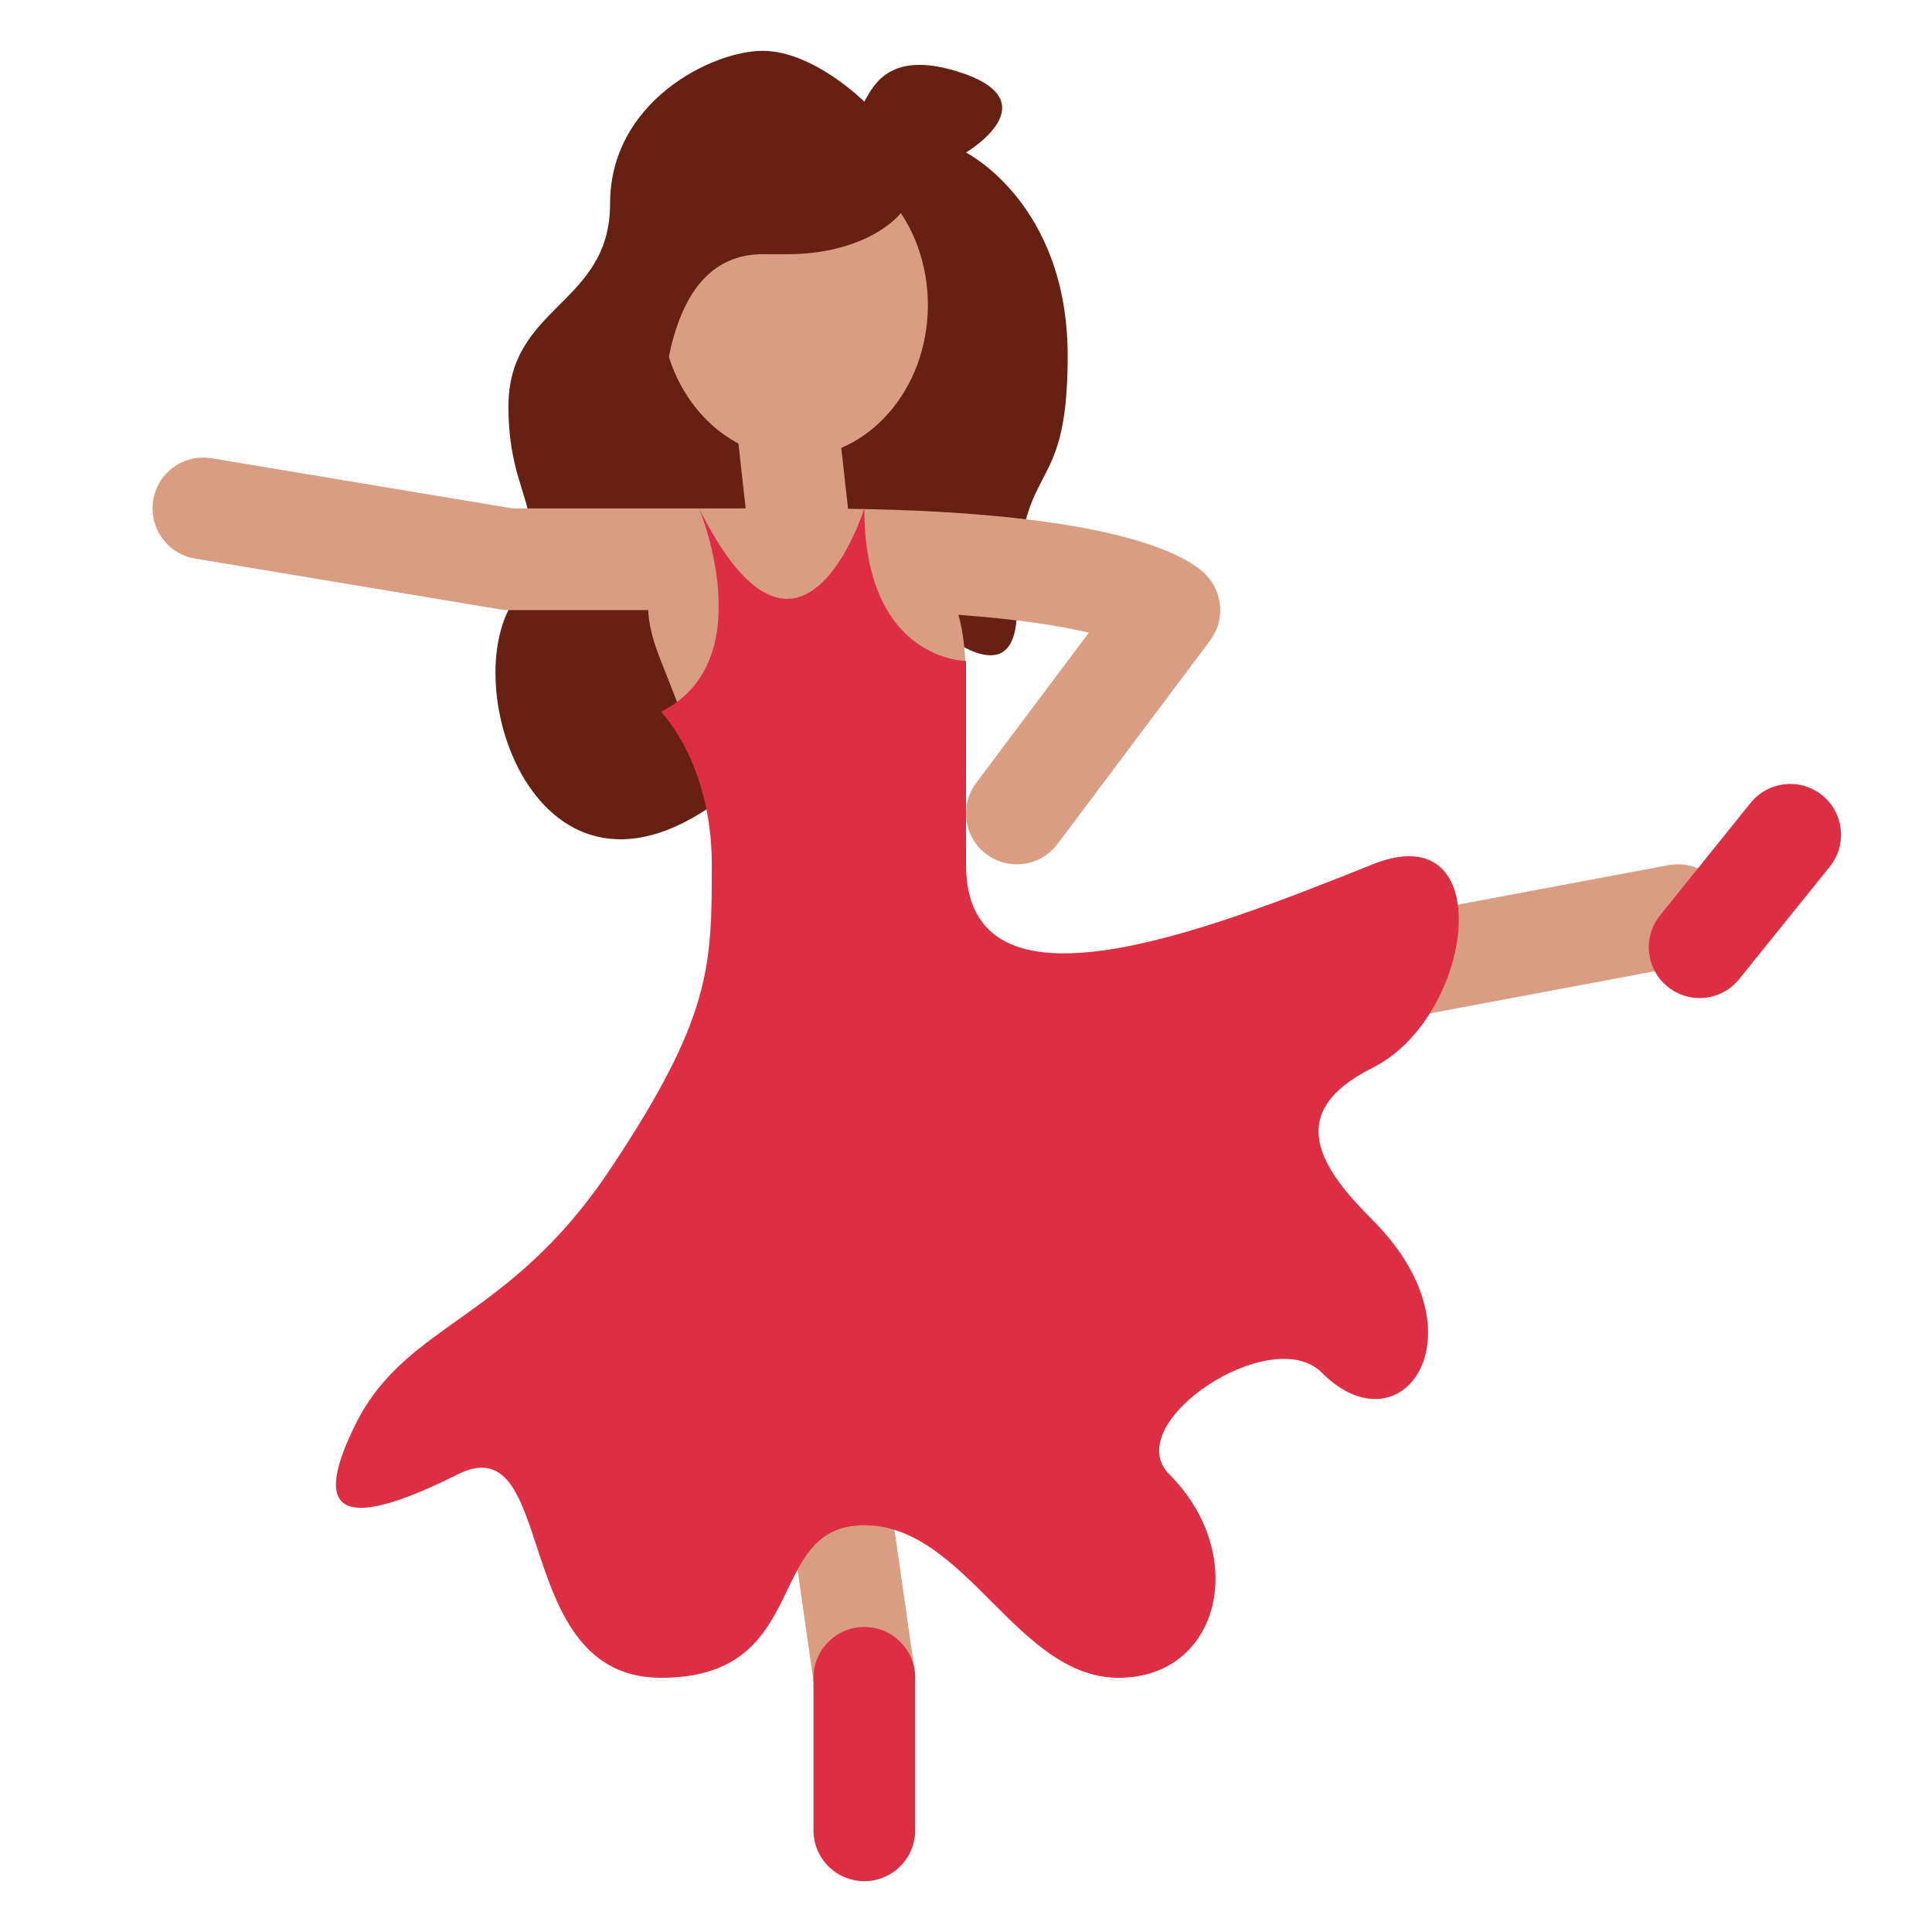
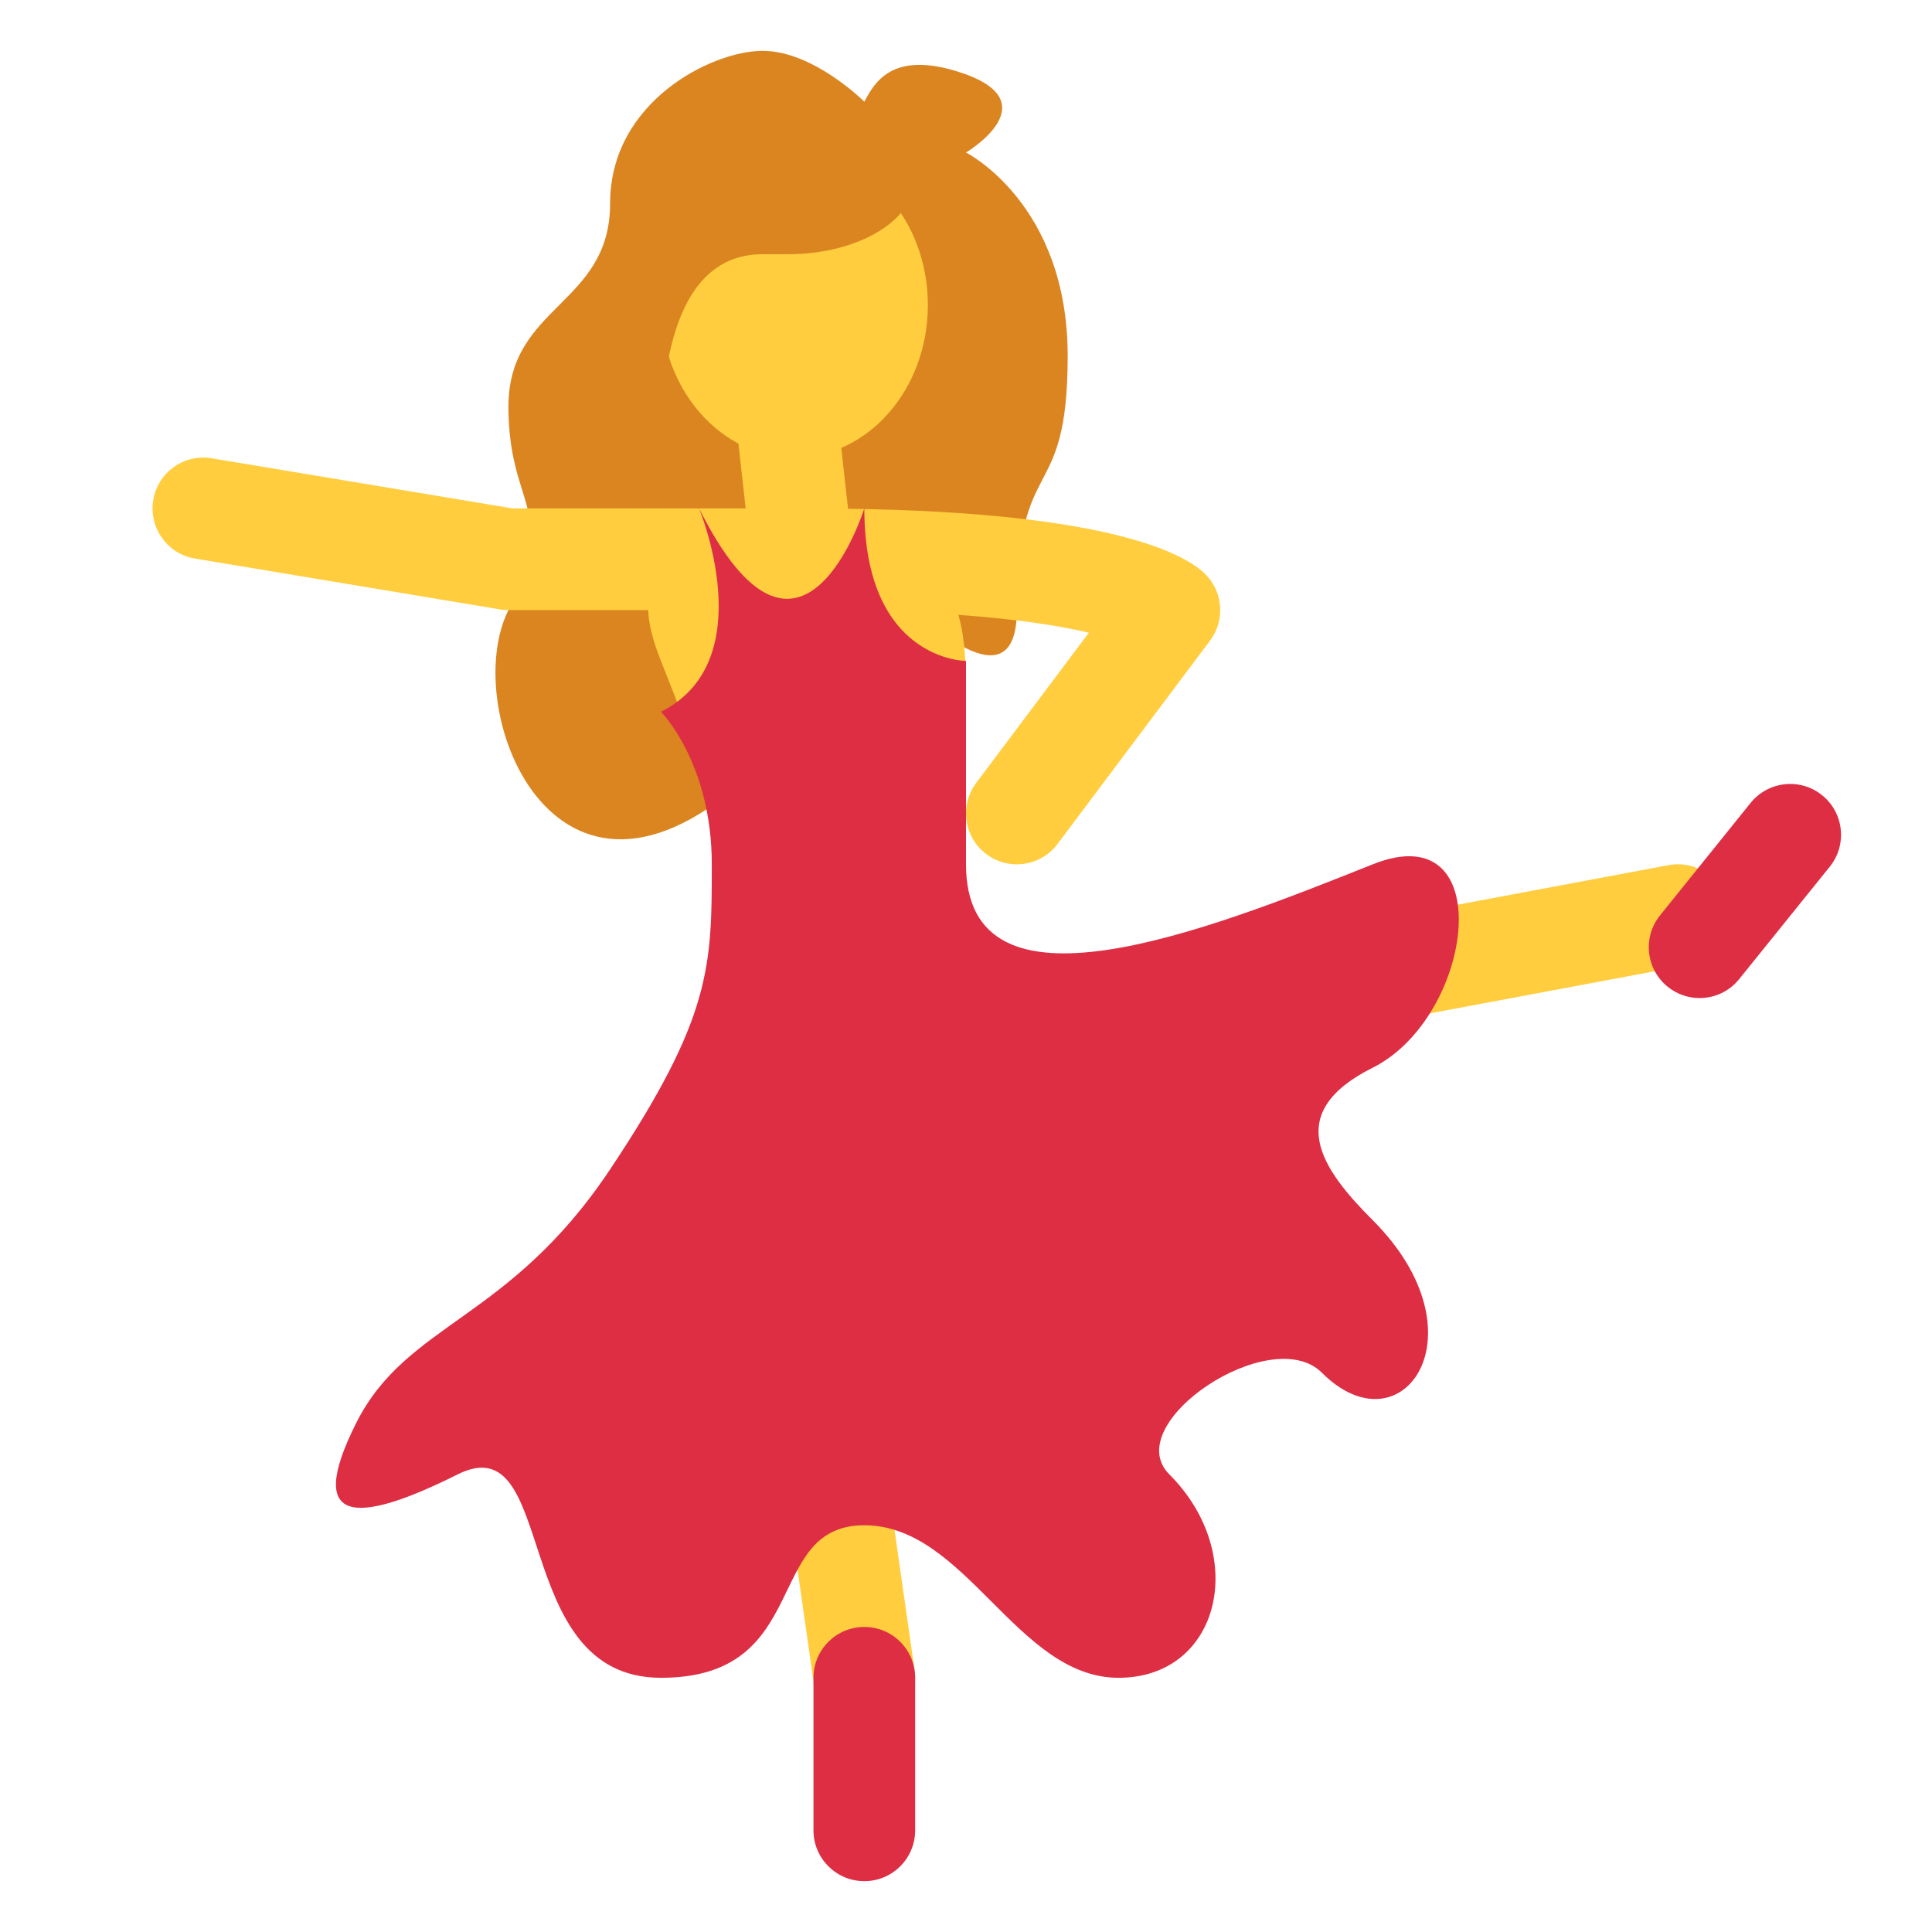
<svg xmlns="http://www.w3.org/2000/svg" viewBox="0 0 47.5 47.5" style="enable-background:new 0 0 47.5 47.5;" xml:space="preserve" version="1.1" id="svg2">
  <defs id="defs6">
    <clipPath id="clipPath16" clipPathUnits="userSpaceOnUse">
      <path id="path18" d="M 0,38 38,38 38,0 0,0 0,38 Z" />
    </clipPath>
  </defs>
  <g transform="matrix(1.25,0,0,-1.25,0,47.5)" id="g10">
    <g id="g12">
      <g clip-path="url(#clipPath16)" id="g14">
        <g transform="translate(17,36)" id="g20">
-           <path id="path22" style="fill:#662113;fill-opacity:1;fill-rule:nonzero;stroke:none" d="M 0,0 C 0.203,0.378 0.538,0.985 1.806,0.602 3.722,0.022 2,-1 2,-1 c 0,0 2,-1 2,-4 0,-3 -1,-1.838 -1,-5 0,-2 -2,0 -2,0 l -3,-3 c -4,-4 -6,1 -5,3 1,2 0,2 0,4 0,2 2,2 2,4 0,2 2,3 3,3 1,0 2,-1 2,-1" />
+           <path id="path22" style="fill:#db8521;fill-opacity:1;fill-rule:nonzero;stroke:none" d="M 0,0 C 0.203,0.378 0.538,0.985 1.806,0.602 3.722,0.022 2,-1 2,-1 c 0,0 2,-1 2,-4 0,-3 -1,-1.838 -1,-5 0,-2 -2,0 -2,0 l -3,-3 c -4,-4 -6,1 -5,3 1,2 0,2 0,4 0,2 2,2 2,4 0,2 2,3 3,3 1,0 2,-1 2,-1" />
        </g>
        <g transform="translate(13,32)" id="g24">
-           <path id="path26" style="fill:#d99e82;fill-opacity:1;fill-rule:nonzero;stroke:none" d="M 0,0 C 0,-1.657 1.176,-3 2.625,-3 4.075,-3 5.25,-1.657 5.25,0 5.25,1.657 4.075,3 2.625,3 1.176,3 0,1.657 0,0" />
+           <path id="path26" style="fill:#ffcd3e;fill-opacity:1;fill-rule:nonzero;stroke:none" d="M 0,0 C 0,-1.657 1.176,-3 2.625,-3 4.075,-3 5.25,-1.657 5.25,0 5.25,1.657 4.075,3 2.625,3 1.176,3 0,1.657 0,0" />
        </g>
        <g transform="translate(15.5,36)" id="g28">
-           <path id="path30" style="fill:#662113;fill-opacity:1;fill-rule:nonzero;stroke:none" d="M 0,0 C -0.927,0 -1.727,-0.306 -2.158,-0.755 -3.261,-0.548 -2.636,-2.272 -3.5,-4 c -1,-2 1,-4 1,-3 0,1 0,4 2,4 L 0,-3 c 1.381,0 2.5,0.671 2.5,1.5 C 2.5,-0.671 1.381,0 0,0" />
+           <path id="path30" style="fill:#db8521;fill-opacity:1;fill-rule:nonzero;stroke:none" d="M 0,0 C -0.927,0 -1.727,-0.306 -2.158,-0.755 -3.261,-0.548 -2.636,-2.272 -3.5,-4 c -1,-2 1,-4 1,-3 0,1 0,4 2,4 L 0,-3 c 1.381,0 2.5,0.671 2.5,1.5 C 2.5,-0.671 1.381,0 0,0" />
        </g>
        <g transform="translate(23.707,26.707)" id="g32">
-           <path id="path34" style="fill:#d99e82;fill-opacity:1;fill-rule:nonzero;stroke:none" d="M 0,0 C -0.373,0.373 -1.806,1.217 -7.027,1.286 L -7.459,5.169 C -7.52,5.719 -8.021,6.117 -8.563,6.053 -9.112,5.992 -9.508,5.498 -9.447,4.949 l 0.406,-3.656 -4.584,0 -5.917,0.986 c -0.55,0.091 -1.061,-0.278 -1.151,-0.821 -0.091,-0.545 0.277,-1.061 0.821,-1.151 l 6,-1 c 0.055,-0.01 0.11,-0.014 0.165,-0.014 l 2.749,0 c 0.009,-0.262 0.086,-0.588 0.251,-1 1,-2.5 3,-8 3,-8 2.209,0 3,5.015 3,7.5 0,0.603 -0.048,1.06 -0.15,1.407 1.206,-0.088 2.027,-0.223 2.567,-0.351 l -2.217,-2.956 c -0.331,-0.442 -0.242,-1.069 0.2,-1.4 0.18,-0.135 0.39,-0.2 0.599,-0.2 0.305,0 0.604,0.138 0.801,0.4 l 3,4 C 0.392,-0.909 0.352,-0.352 0,0" />
+           <path id="path34" style="fill:#ffcd3e;fill-opacity:1;fill-rule:nonzero;stroke:none" d="M 0,0 C -0.373,0.373 -1.806,1.217 -7.027,1.286 L -7.459,5.169 C -7.52,5.719 -8.021,6.117 -8.563,6.053 -9.112,5.992 -9.508,5.498 -9.447,4.949 l 0.406,-3.656 -4.584,0 -5.917,0.986 c -0.55,0.091 -1.061,-0.278 -1.151,-0.821 -0.091,-0.545 0.277,-1.061 0.821,-1.151 l 6,-1 c 0.055,-0.01 0.11,-0.014 0.165,-0.014 l 2.749,0 c 0.009,-0.262 0.086,-0.588 0.251,-1 1,-2.5 3,-8 3,-8 2.209,0 3,5.015 3,7.5 0,0.603 -0.048,1.06 -0.15,1.407 1.206,-0.088 2.027,-0.223 2.567,-0.351 l -2.217,-2.956 c -0.331,-0.442 -0.242,-1.069 0.2,-1.4 0.18,-0.135 0.39,-0.2 0.599,-0.2 0.305,0 0.604,0.138 0.801,0.4 l 3,4 C 0.392,-0.909 0.352,-0.352 0,0" />
        </g>
        <g transform="translate(16.9985,4)" id="g36">
-           <path id="path38" style="fill:#d99e82;fill-opacity:1;fill-rule:nonzero;stroke:none" d="m 0,0 c -0.489,0 -0.917,0.359 -0.988,0.858 l -1,7 c -0.078,0.547 0.301,1.054 0.848,1.132 0.548,0.073 1.054,-0.302 1.131,-0.848 l 1,-7 C 1.069,0.595 0.689,0.088 0.143,0.01 0.095,0.003 0.047,0 0,0" />
+           <path id="path38" style="fill:#ffcd3e;fill-opacity:1;fill-rule:nonzero;stroke:none" d="m 0,0 c -0.489,0 -0.917,0.359 -0.988,0.858 l -1,7 c -0.078,0.547 0.301,1.054 0.848,1.132 0.548,0.073 1.054,-0.302 1.131,-0.848 l 1,-7 C 1.069,0.595 0.689,0.088 0.143,0.01 0.095,0.003 0.047,0 0,0" />
        </g>
        <g transform="translate(16.999,16)" id="g40">
-           <path id="path42" style="fill:#d99e82;fill-opacity:1;fill-rule:nonzero;stroke:none" d="m 0,0 c -0.472,0 -0.892,0.335 -0.982,0.815 -0.101,0.543 0.256,1.066 0.799,1.167 L 15.816,4.983 C 16.368,5.085 16.883,4.727 16.983,4.184 17.086,3.642 16.729,3.119 16.186,3.017 L 0.185,0.018 C 0.123,0.006 0.061,0 0,0" />
+           <path id="path42" style="fill:#ffcd3e;fill-opacity:1;fill-rule:nonzero;stroke:none" d="m 0,0 c -0.472,0 -0.892,0.335 -0.982,0.815 -0.101,0.543 0.256,1.066 0.799,1.167 L 15.816,4.983 C 16.368,5.085 16.883,4.727 16.983,4.184 17.086,3.642 16.729,3.119 16.186,3.017 L 0.185,0.018 C 0.123,0.006 0.061,0 0,0" />
        </g>
        <g transform="translate(13,24)" id="g44">
          <path id="path46" style="fill:#dd2e44;fill-opacity:1;fill-rule:nonzero;stroke:none" d="m 0,0 c 0,0 1,-1 1,-3 0,-2 0,-3 -2,-6 -2,-3 -4,-3 -5,-5 -1,-2 0,-2 2,-1 2,1 1,-4 4,-4 3,0 2,3 4,3 2,0 3,-3 5,-3 2,0 2.581,2.419 1,4 -1,1 2,3 3,2 1.581,-1.581 3.236,0.764 1,3 -1,1 -1.789,2.105 0,3 2,1 2.5,5 0,4 -3.344,-1.338 -8,-3.161 -8,0 L 6,1 C 6,1 4,1 4,4 4,4 2.75,0 0.75,4 0.75,4 2,1 0,0" />
        </g>
        <g transform="translate(17,1)" id="g48">
          <path id="path50" style="fill:#dd2e44;fill-opacity:1;fill-rule:nonzero;stroke:none" d="m 0,0 c -0.552,0 -1,0.447 -1,1 l 0,3 C -1,4.553 -0.552,5 0,5 0.552,5 1,4.553 1,4 L 1,1 C 1,0.447 0.552,0 0,0" />
        </g>
        <g transform="translate(33.4287,18.3696)" id="g52">
          <path id="path54" style="fill:#dd2e44;fill-opacity:1;fill-rule:nonzero;stroke:none" d="M 0,0 C -0.22,0 -0.441,0.072 -0.626,0.221 -1.057,0.568 -1.124,1.197 -0.777,1.627 L 1.004,3.839 C 1.35,4.267 1.979,4.337 2.409,3.99 2.84,3.644 2.907,3.014 2.561,2.584 L 0.779,0.373 C 0.582,0.127 0.293,0 0,0" />
        </g>
      </g>
    </g>
  </g>
</svg>
